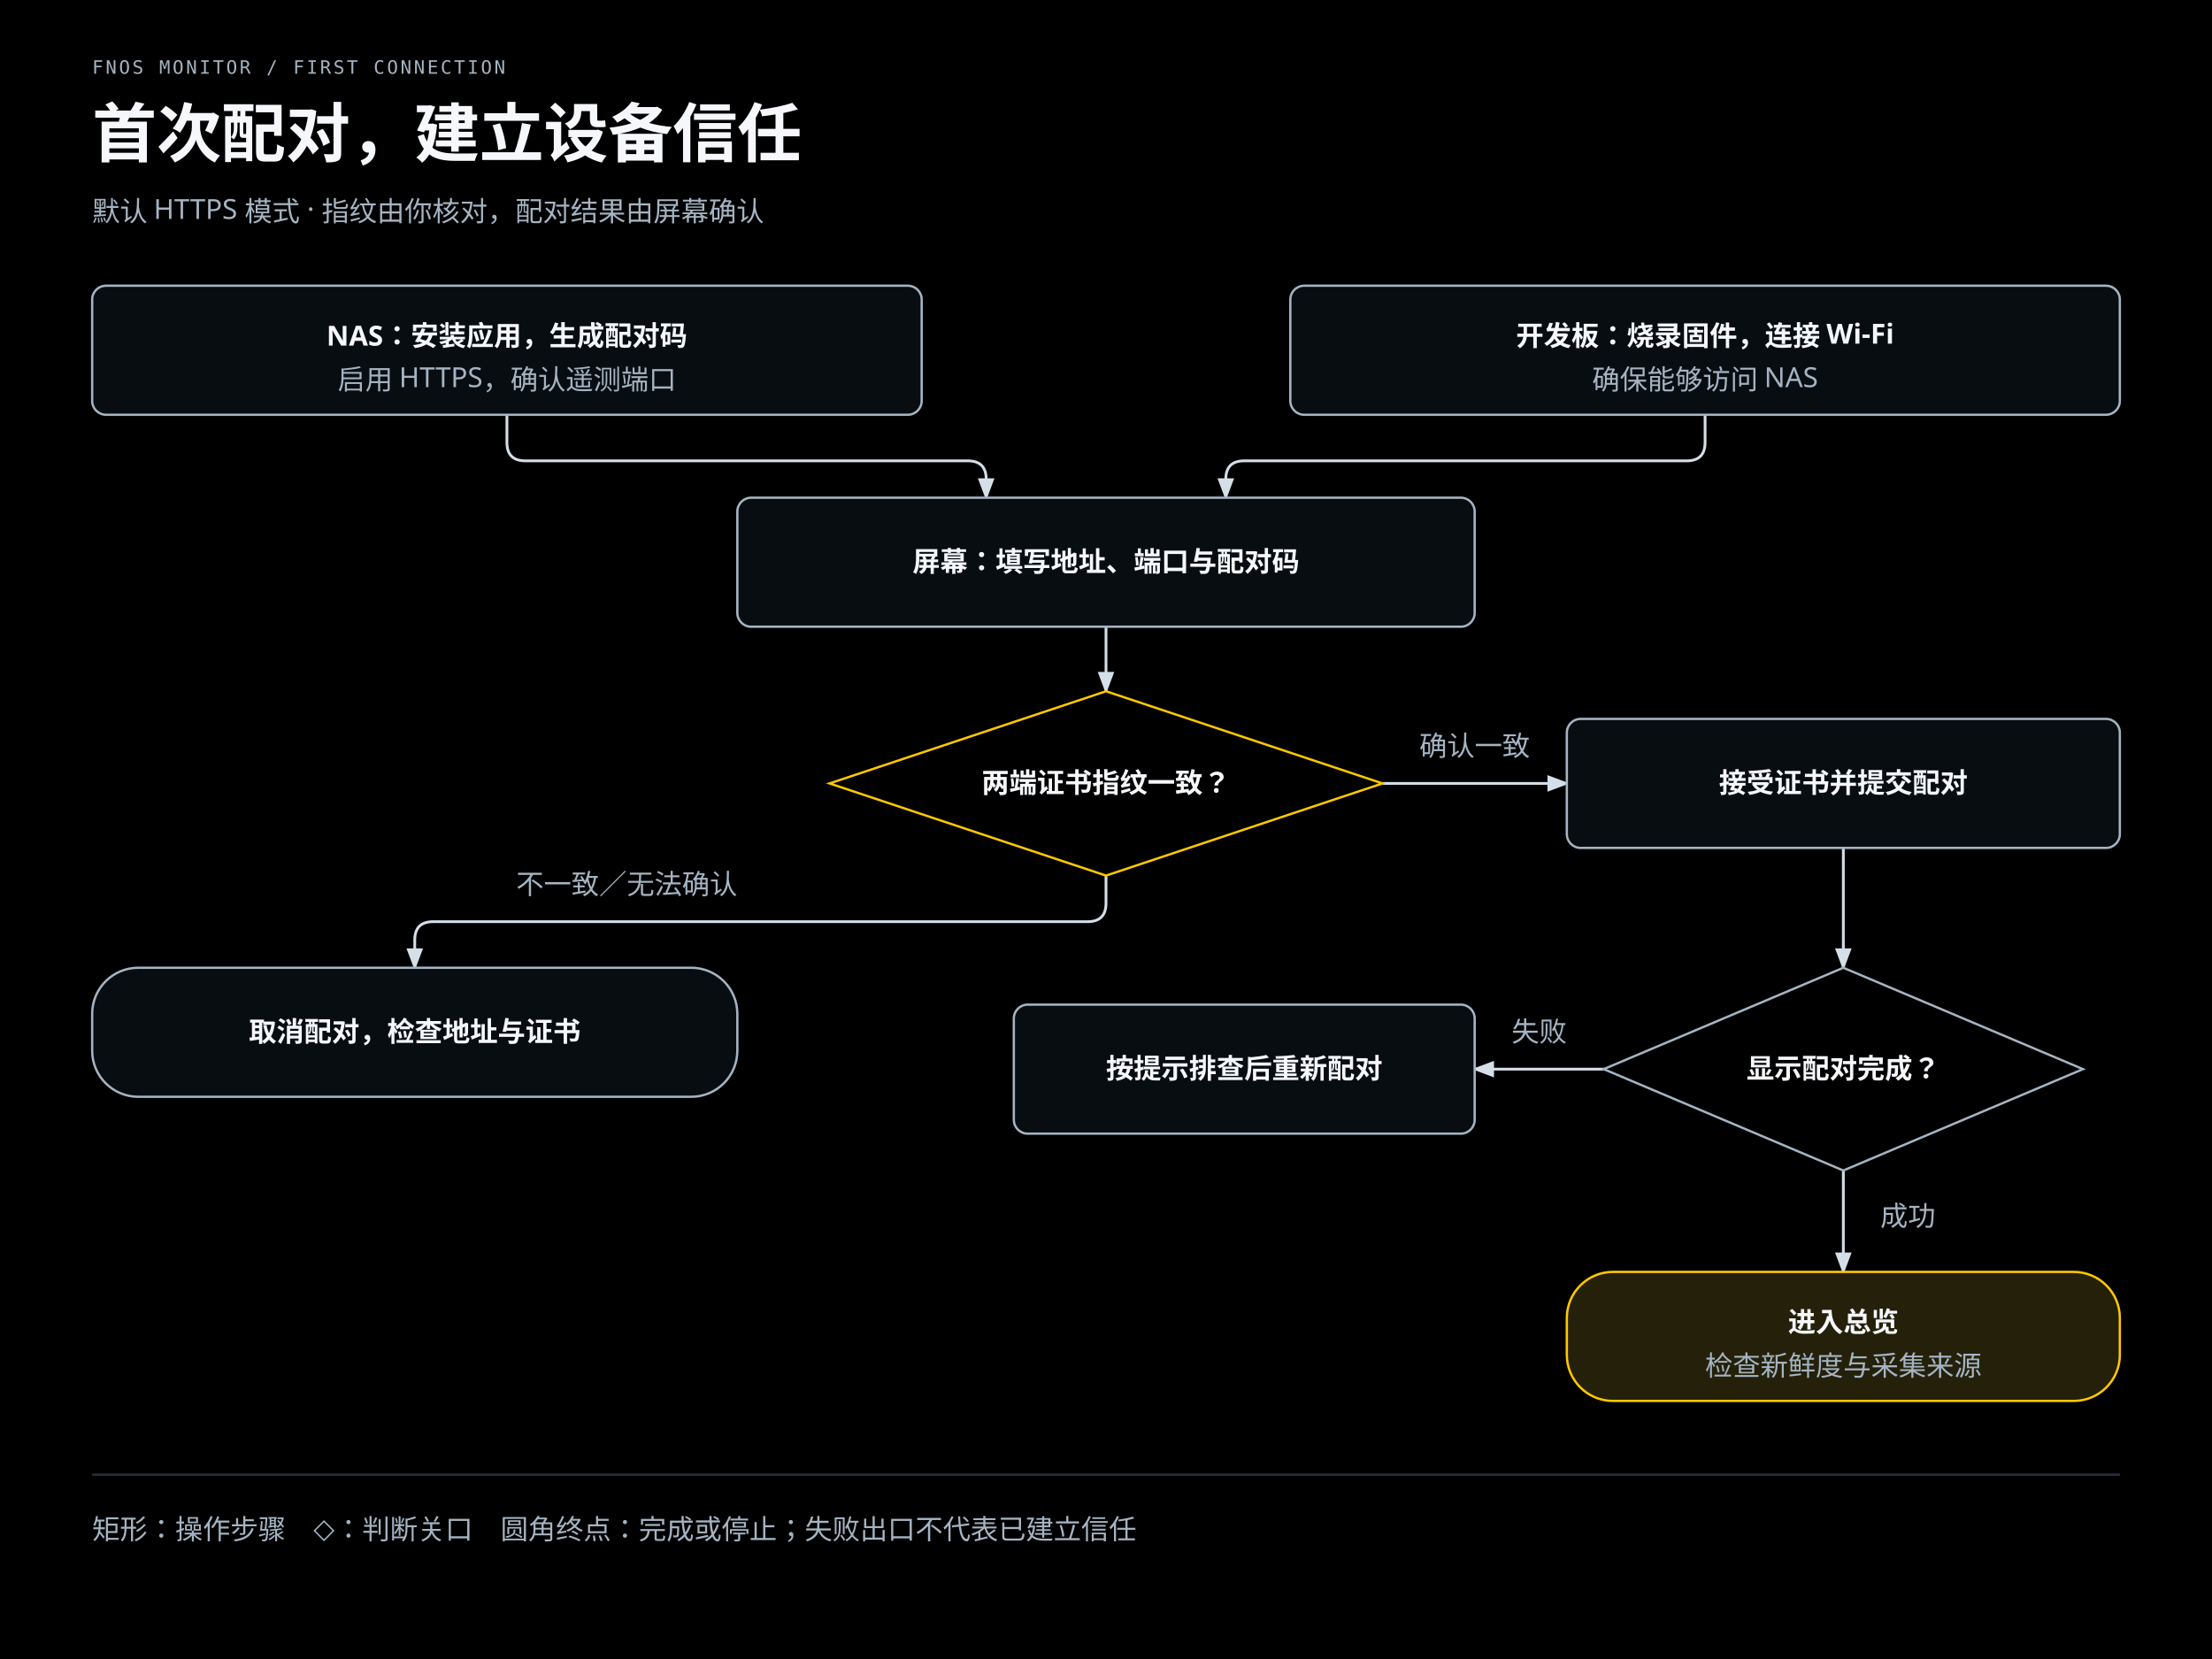
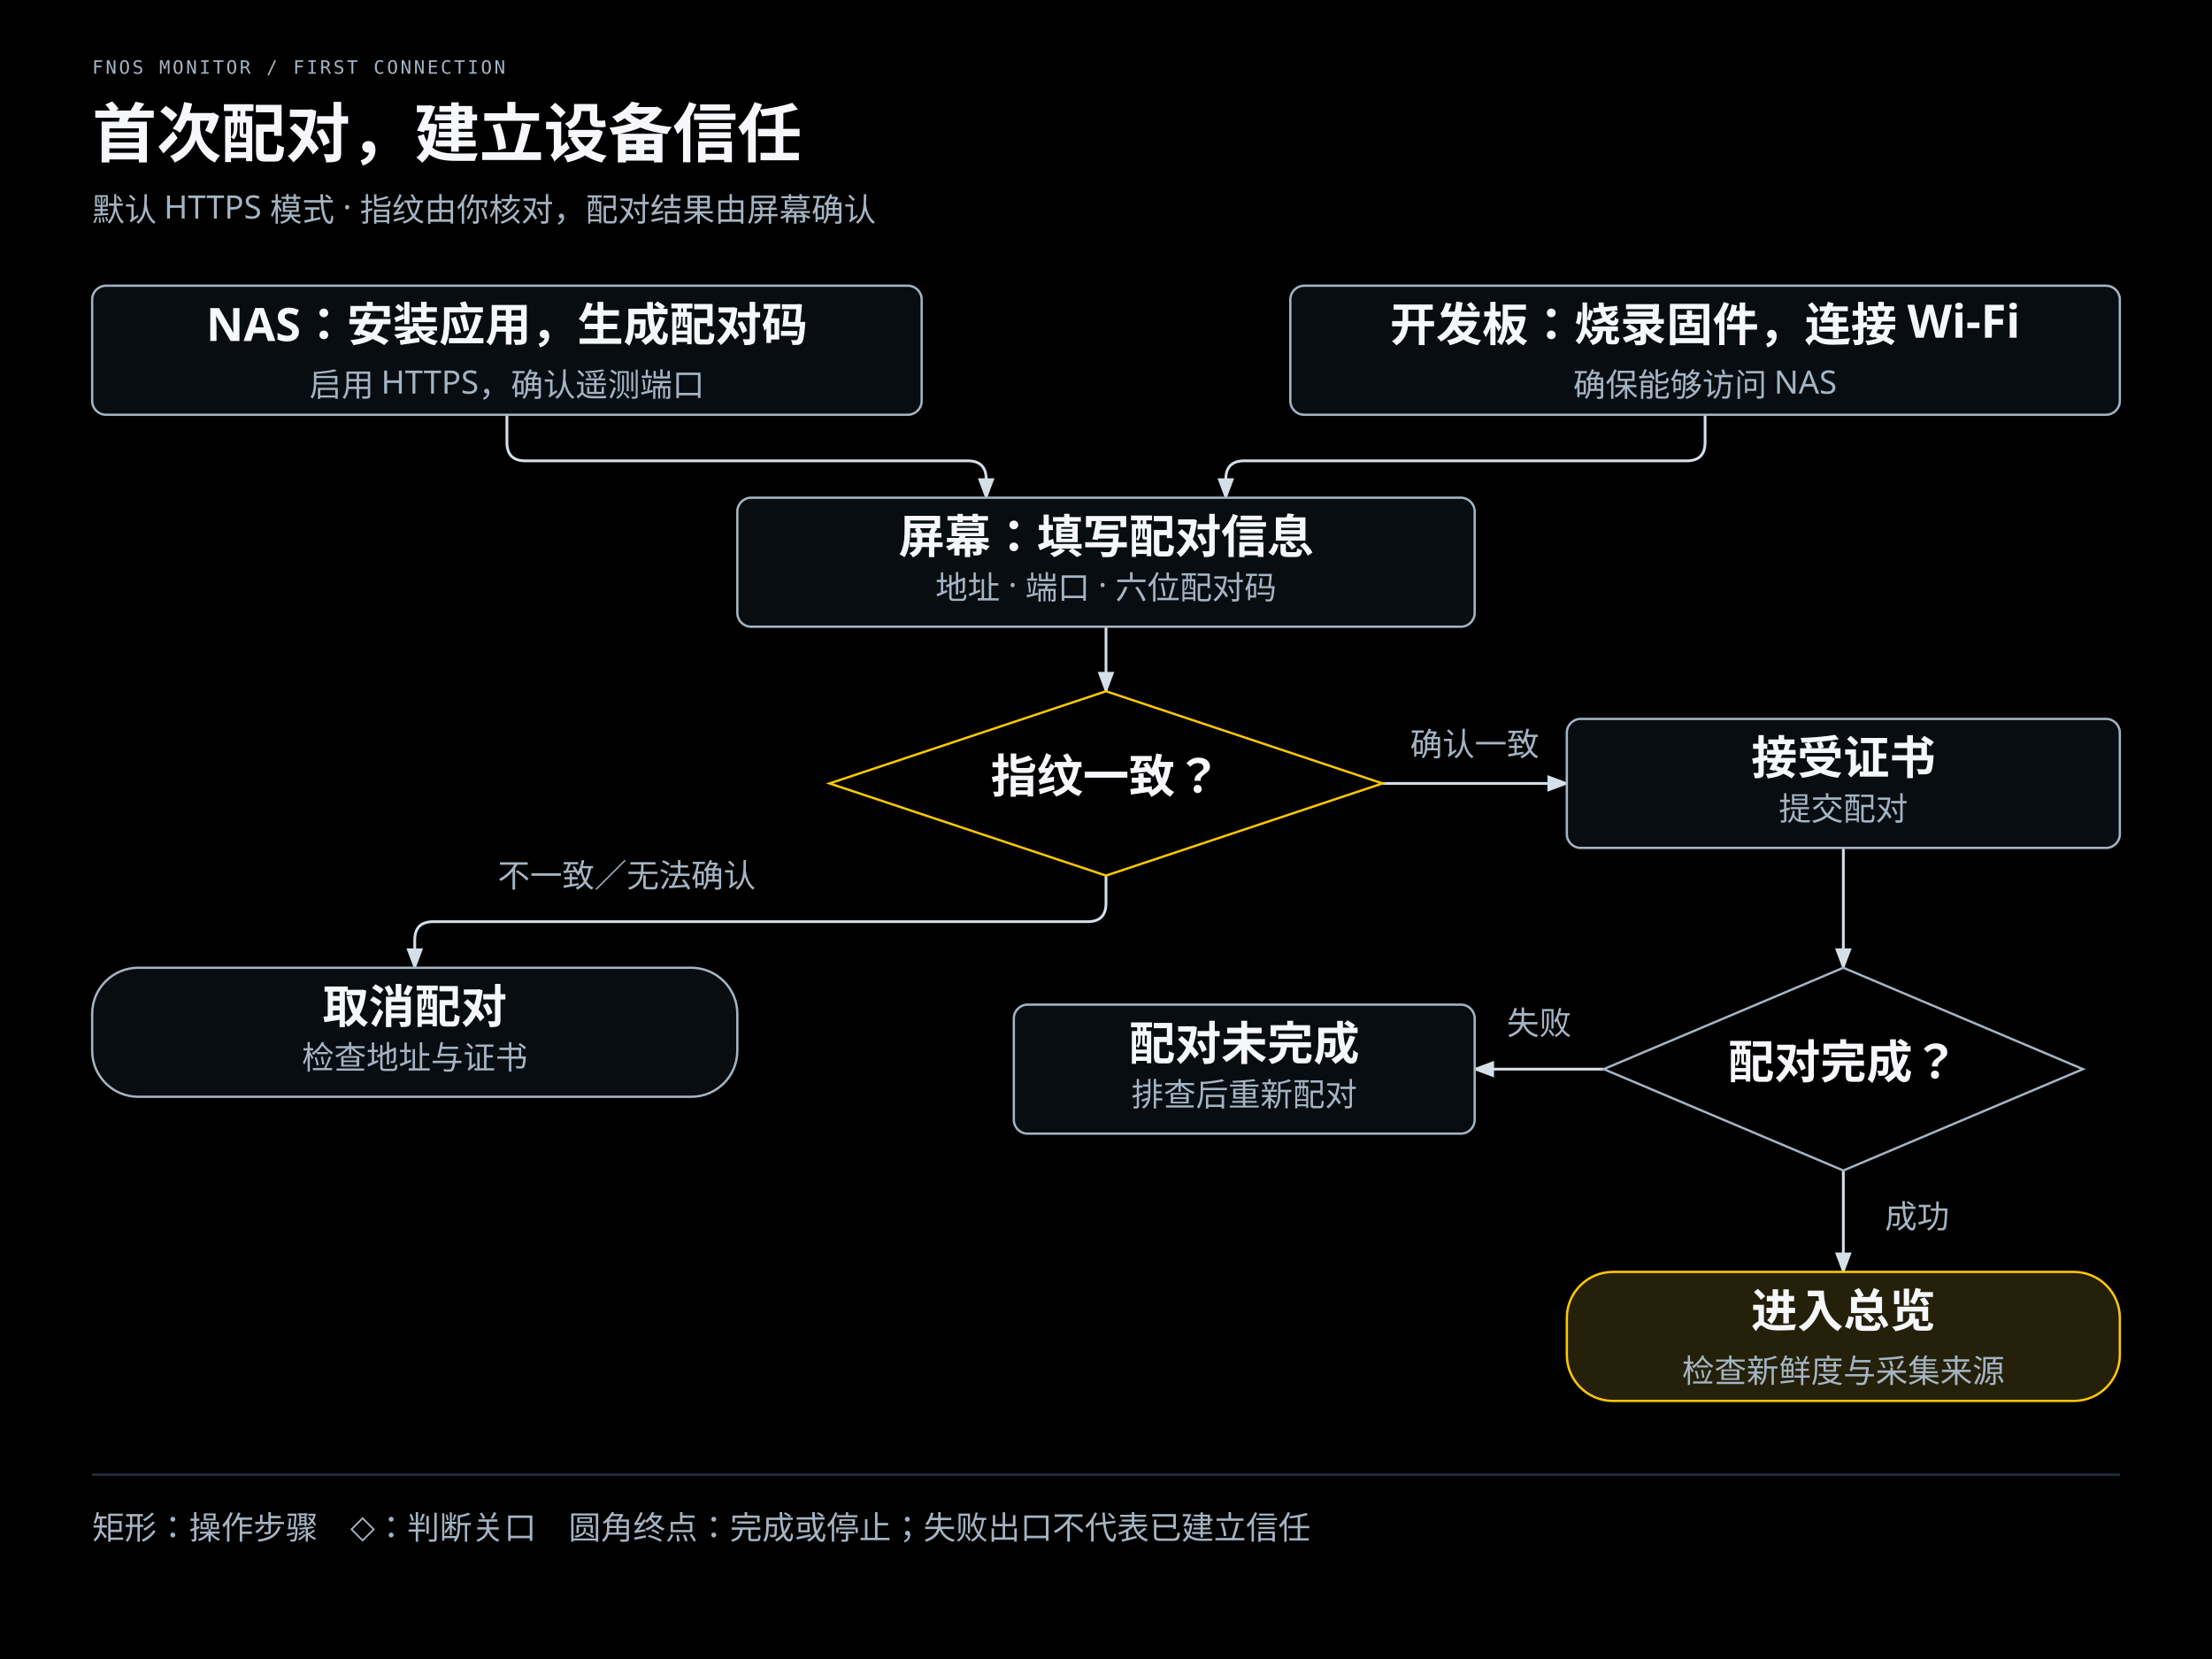
- <svg xmlns="http://www.w3.org/2000/svg" viewBox="0 0 960 720" role="img" aria-labelledby="first-connection-title first-connection-desc" id="first-connection-root">
+ <svg xmlns="http://www.w3.org/2000/svg" width="960" height="720" viewBox="0 0 960 720" role="img" aria-labelledby="first-connection-title first-connection-desc" id="first-connection-root">
  <defs>
    <style>#first-connection-root { color: #F5F7FA; font-family: 'Noto Sans SC', 'PingFang SC', 'Microsoft YaHei', system-ui, sans-serif; }
      #first-connection-root .diagram-container { width: 100%; overflow-x: auto; }
      #first-connection-root text { font-family: 'Noto Sans SC', 'PingFang SC', 'Microsoft YaHei', system-ui, sans-serif; fill: #F5F7FA; font-size: 12px; }
      #first-connection-root .heading { font-size: 28px; font-weight: 600; }
-       #first-connection-root .name { font-weight: 600; }
-       #first-connection-root .caption { fill: #A5B4C2; font-weight: 500; }
-       #first-connection-root .tech { font-family: ui-monospace, 'SFMono-Regular', Consolas, monospace; fill: #D4DFE8; font-size: 9px; }
+       #first-connection-root .name { font-size: 20px; font-weight: 600; }
+       #first-connection-root .caption { fill: #A5B4C2; font-size: 14px; font-weight: 500; }
+       #first-connection-root .tech { font-family: ui-monospace, 'SFMono-Regular', Consolas, monospace; fill: #D4DFE8; font-size: 12px; }
      #first-connection-root .tag { font-family: ui-monospace, 'SFMono-Regular', Consolas, monospace; fill: #A5B4C2; font-size: 8px; letter-spacing: 1px; }
      #first-connection-root .diagram-container { overflow-x: visible; }</style>
    <marker id="first-connection-arrow" markerWidth="8" markerHeight="6" refX="7" refY="3" orient="auto">
      <polygon points="0 0, 8 3, 0 6" fill="#D4DFE8" />
    </marker>
    <marker id="first-connection-arrow-accent" markerWidth="8" markerHeight="6" refX="7" refY="3" orient="auto">
      <polygon points="0 0, 8 3, 0 6" fill="#FFC800" />
    </marker>
    <marker id="first-connection-arrow-link" markerWidth="8" markerHeight="6" refX="7" refY="3" orient="auto">
      <polygon points="0 0, 8 3, 0 6" fill="#37C4D6" />
    </marker>
  </defs>
  <rect width="960" height="720" fill="#000000" />
  <text x="40" y="32" text-anchor="start" class="tag">FNOS MONITOR / FIRST CONNECTION</text>
  <text x="40" y="68" text-anchor="start" class="heading">首次配对，建立设备信任</text>
  <text x="40" y="96" text-anchor="start" class="caption">默认 HTTPS 模式 · 指纹由你核对，配对结果由屏幕确认</text>
  <path d="M 220,180 V 192 Q 220,200 228,200 H 420 Q 428,200 428,208 V 216" fill="none" stroke="#D4DFE8" stroke-width="1.2" marker-end="url(#first-connection-arrow)" />
  <path d="M 740,180 V 192 Q 740,200 732,200 H 540 Q 532,200 532,208 V 216" fill="none" stroke="#D4DFE8" stroke-width="1.2" marker-end="url(#first-connection-arrow)" />
  <path d="M 480,272 V 300" fill="none" stroke="#D4DFE8" stroke-width="1.2" marker-end="url(#first-connection-arrow)" />
  <path d="M 600,340 H 680" fill="none" stroke="#D4DFE8" stroke-width="1.2" marker-end="url(#first-connection-arrow)" />
  <path d="M 480,380 V 392 Q 480,400 472,400 H 188 Q 180,400 180,408 V 420" fill="none" stroke="#D4DFE8" stroke-width="1.2" marker-end="url(#first-connection-arrow)" />
  <path d="M 800,368 V 420" fill="none" stroke="#D4DFE8" stroke-width="1.2" marker-end="url(#first-connection-arrow)" />
  <path d="M 800,508 V 552" fill="none" stroke="#D4DFE8" stroke-width="1.2" marker-end="url(#first-connection-arrow)" />
  <path d="M 696,464 H 640" fill="none" stroke="#D4DFE8" stroke-width="1.2" marker-end="url(#first-connection-arrow)" />
  <g data-role="edge-label">
-     <rect x="608" y="316" width="64" height="16" rx="2" fill="#000000" />
+     <rect x="604" y="308" width="72" height="24" rx="2" fill="#000000" />
    <text x="640.0" y="328" text-anchor="middle" class="caption">确认一致</text>
  </g>
  <g data-role="edge-label">
-     <rect x="200" y="376" width="144" height="16" rx="2" fill="#000000" />
-     <text x="272.0" y="388" text-anchor="middle" class="caption">不一致／无法确认</text>
+     <rect x="200" y="368" width="144" height="24" rx="2" fill="#000000" />
+     <text x="272.0" y="385" text-anchor="middle" class="caption">不一致／无法确认</text>
  </g>
  <g data-role="edge-label">
-     <rect x="808" y="520" width="40" height="16" rx="2" fill="#000000" />
-     <text x="828.0" y="532" text-anchor="middle" class="caption">成功</text>
+     <rect x="808" y="516" width="48" height="24" rx="2" fill="#000000" />
+     <text x="832.0" y="533" text-anchor="middle" class="caption">成功</text>
  </g>
  <g data-role="edge-label">
-     <rect x="648" y="440" width="40" height="16" rx="2" fill="#000000" />
-     <text x="668.0" y="452" text-anchor="middle" class="caption">失败</text>
+     <rect x="644" y="432" width="48" height="24" rx="2" fill="#000000" />
+     <text x="668.0" y="449" text-anchor="middle" class="caption">失败</text>
  </g>
  <g data-node-id="nasReady">
    <rect x="40" y="124" width="360" height="56" rx="6" fill="#080D12" stroke="#A5B4C2" />
-     <text x="220.0" y="150.0" text-anchor="middle" class="name">NAS：安装应用，生成配对码</text>
-     <text x="220.0" y="169.0" text-anchor="middle" class="caption">启用 HTTPS，确认遥测端口</text>
+     <text x="220.0" y="148" text-anchor="middle" class="name">NAS：安装应用，生成配对码</text>
+     <text x="220.0" y="172" text-anchor="middle" class="caption">启用 HTTPS，确认遥测端口</text>
  </g>
  <g data-node-id="boardReady">
    <rect x="560" y="124" width="360" height="56" rx="6" fill="#080D12" stroke="#A5B4C2" />
-     <text x="740.0" y="150.0" text-anchor="middle" class="name">开发板：烧录固件，连接 Wi-Fi</text>
-     <text x="740.0" y="169.0" text-anchor="middle" class="caption">确保能够访问 NAS</text>
+     <text x="740.0" y="148" text-anchor="middle" class="name">开发板：烧录固件，连接 Wi-Fi</text>
+     <text x="740.0" y="172" text-anchor="middle" class="caption">确保能够访问 NAS</text>
  </g>
  <g data-node-id="enterPair">
    <rect x="320" y="216" width="320" height="56" rx="6" fill="#080D12" stroke="#A5B4C2" />
-     <text x="480.0" y="248.0" text-anchor="middle" class="name">屏幕：填写地址、端口与配对码</text>
+     <text x="480.0" y="240" text-anchor="middle" class="name">屏幕：填写配对信息</text>
+     <text x="480.0" y="260" text-anchor="middle" class="caption">地址 · 端口 · 六位配对码</text>
  </g>
  <g data-node-id="fingerprint">
    <polygon points="480,300.0 600.0,340 480,380.0 360.0,340" fill="#000000" stroke="#FFC800" />
-     <text x="480" y="344" text-anchor="middle" class="name">两端证书指纹一致？</text>
+     <text x="480" y="344" text-anchor="middle" class="name">指纹一致？</text>
  </g>
  <g data-node-id="stopPair">
    <rect x="40" y="420" width="280" height="56" rx="20" fill="#080D12" stroke="#A5B4C2" />
-     <text x="180.0" y="452.0" text-anchor="middle" class="name">取消配对，检查地址与证书</text>
+     <text x="180.0" y="444" text-anchor="middle" class="name">取消配对</text>
+     <text x="180.0" y="464" text-anchor="middle" class="caption">检查地址与证书</text>
  </g>
  <g data-node-id="acceptPair">
    <rect x="680" y="312" width="240" height="56" rx="6" fill="#080D12" stroke="#A5B4C2" />
-     <text x="800.0" y="344.0" text-anchor="middle" class="name">接受证书并提交配对</text>
+     <text x="800.0" y="336" text-anchor="middle" class="name">接受证书</text>
+     <text x="800.0" y="356" text-anchor="middle" class="caption">提交配对</text>
  </g>
  <g data-node-id="pairResult">
    <polygon points="800,420.0 904.0,464 800,508.0 696.0,464" fill="#000000" stroke="#A5B4C2" />
-     <text x="800" y="468" text-anchor="middle" class="name">显示配对完成？</text>
+     <text x="800" y="468" text-anchor="middle" class="name">配对完成？</text>
  </g>
  <g data-node-id="retryPair">
    <rect x="440" y="436" width="200" height="56" rx="6" fill="#080D12" stroke="#A5B4C2" />
-     <text x="540.0" y="468.0" text-anchor="middle" class="name">按提示排查后重新配对</text>
+     <text x="540.0" y="460" text-anchor="middle" class="name">配对未完成</text>
+     <text x="540.0" y="480" text-anchor="middle" class="caption">排查后重新配对</text>
  </g>
  <g data-node-id="dashboard">
    <rect x="680" y="552" width="240" height="56" rx="20" fill="#24200A" stroke="#FFC800" />
-     <text x="800.0" y="578.0" text-anchor="middle" class="name">进入总览</text>
-     <text x="800.0" y="597.0" text-anchor="middle" class="caption">检查新鲜度与采集来源</text>
+     <text x="800.0" y="576" text-anchor="middle" class="name">进入总览</text>
+     <text x="800.0" y="600" text-anchor="middle" class="caption">检查新鲜度与采集来源</text>
  </g>
  <line x1="40" y1="640" x2="920" y2="640" stroke="#25313E" />
  <text x="40" y="668" text-anchor="start" class="caption">矩形：操作步骤　◇：判断关口　圆角终点：完成或停止；失败出口不代表已建立信任</text>
</svg>
